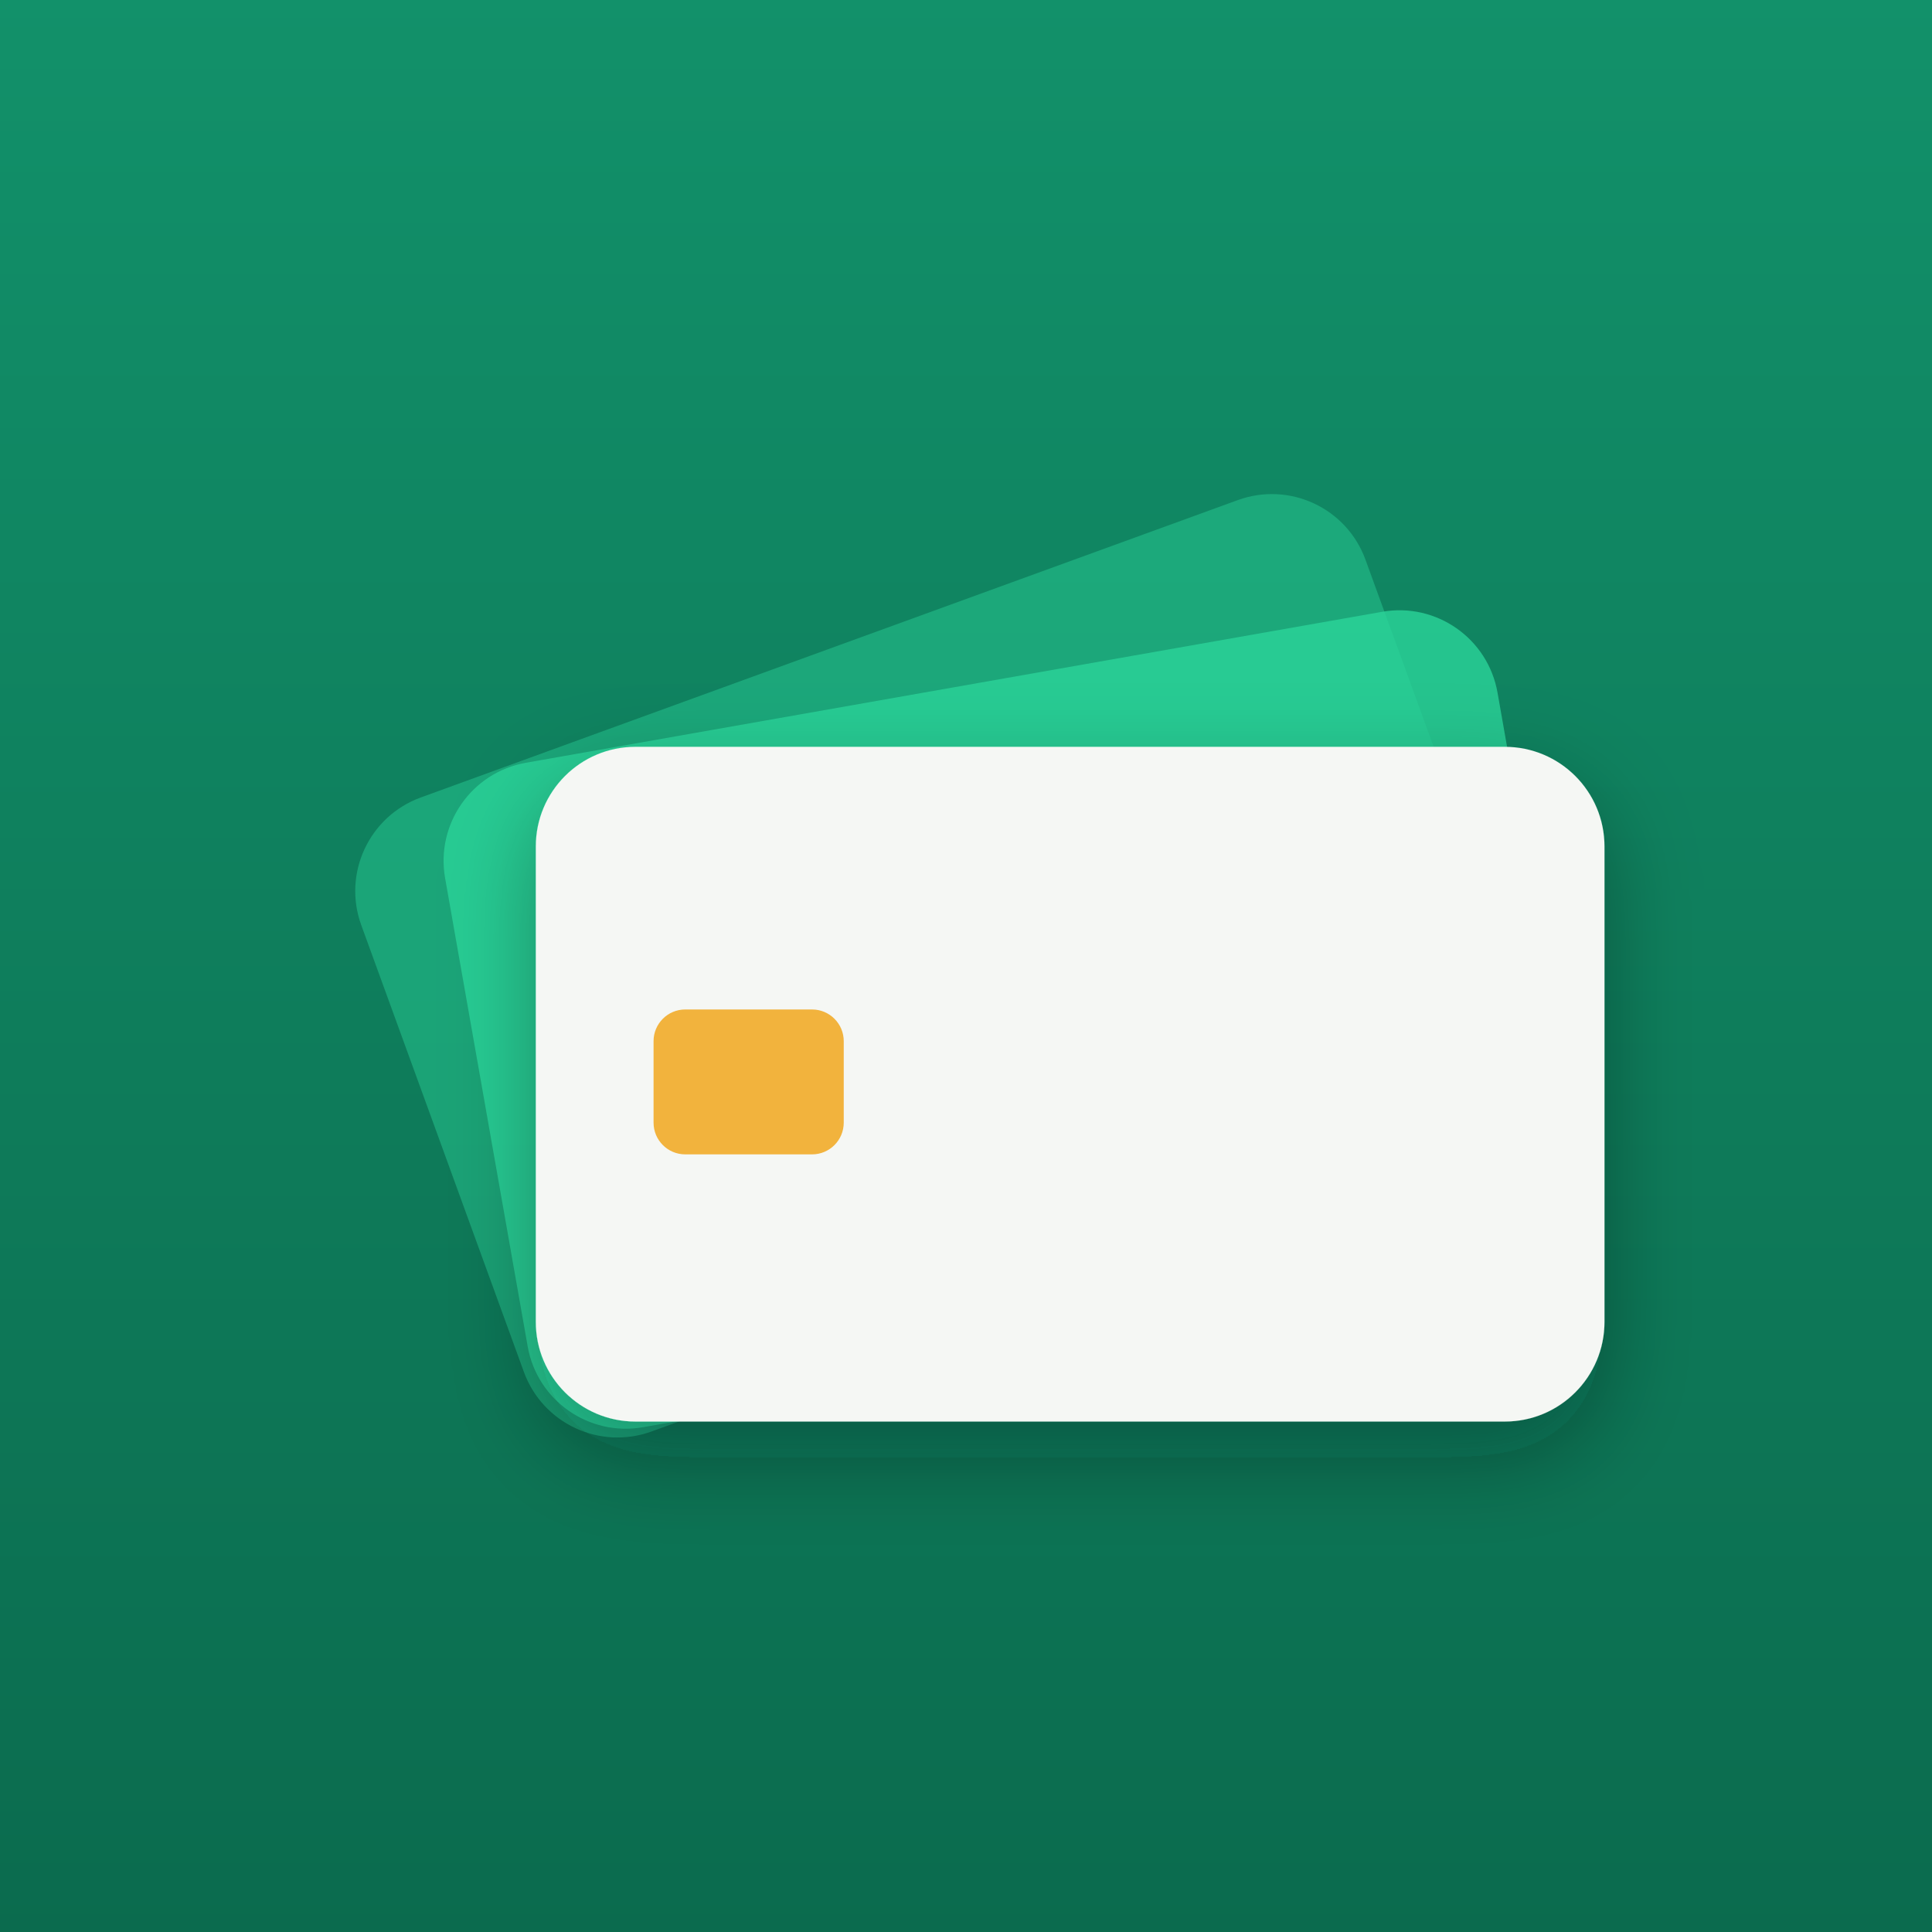
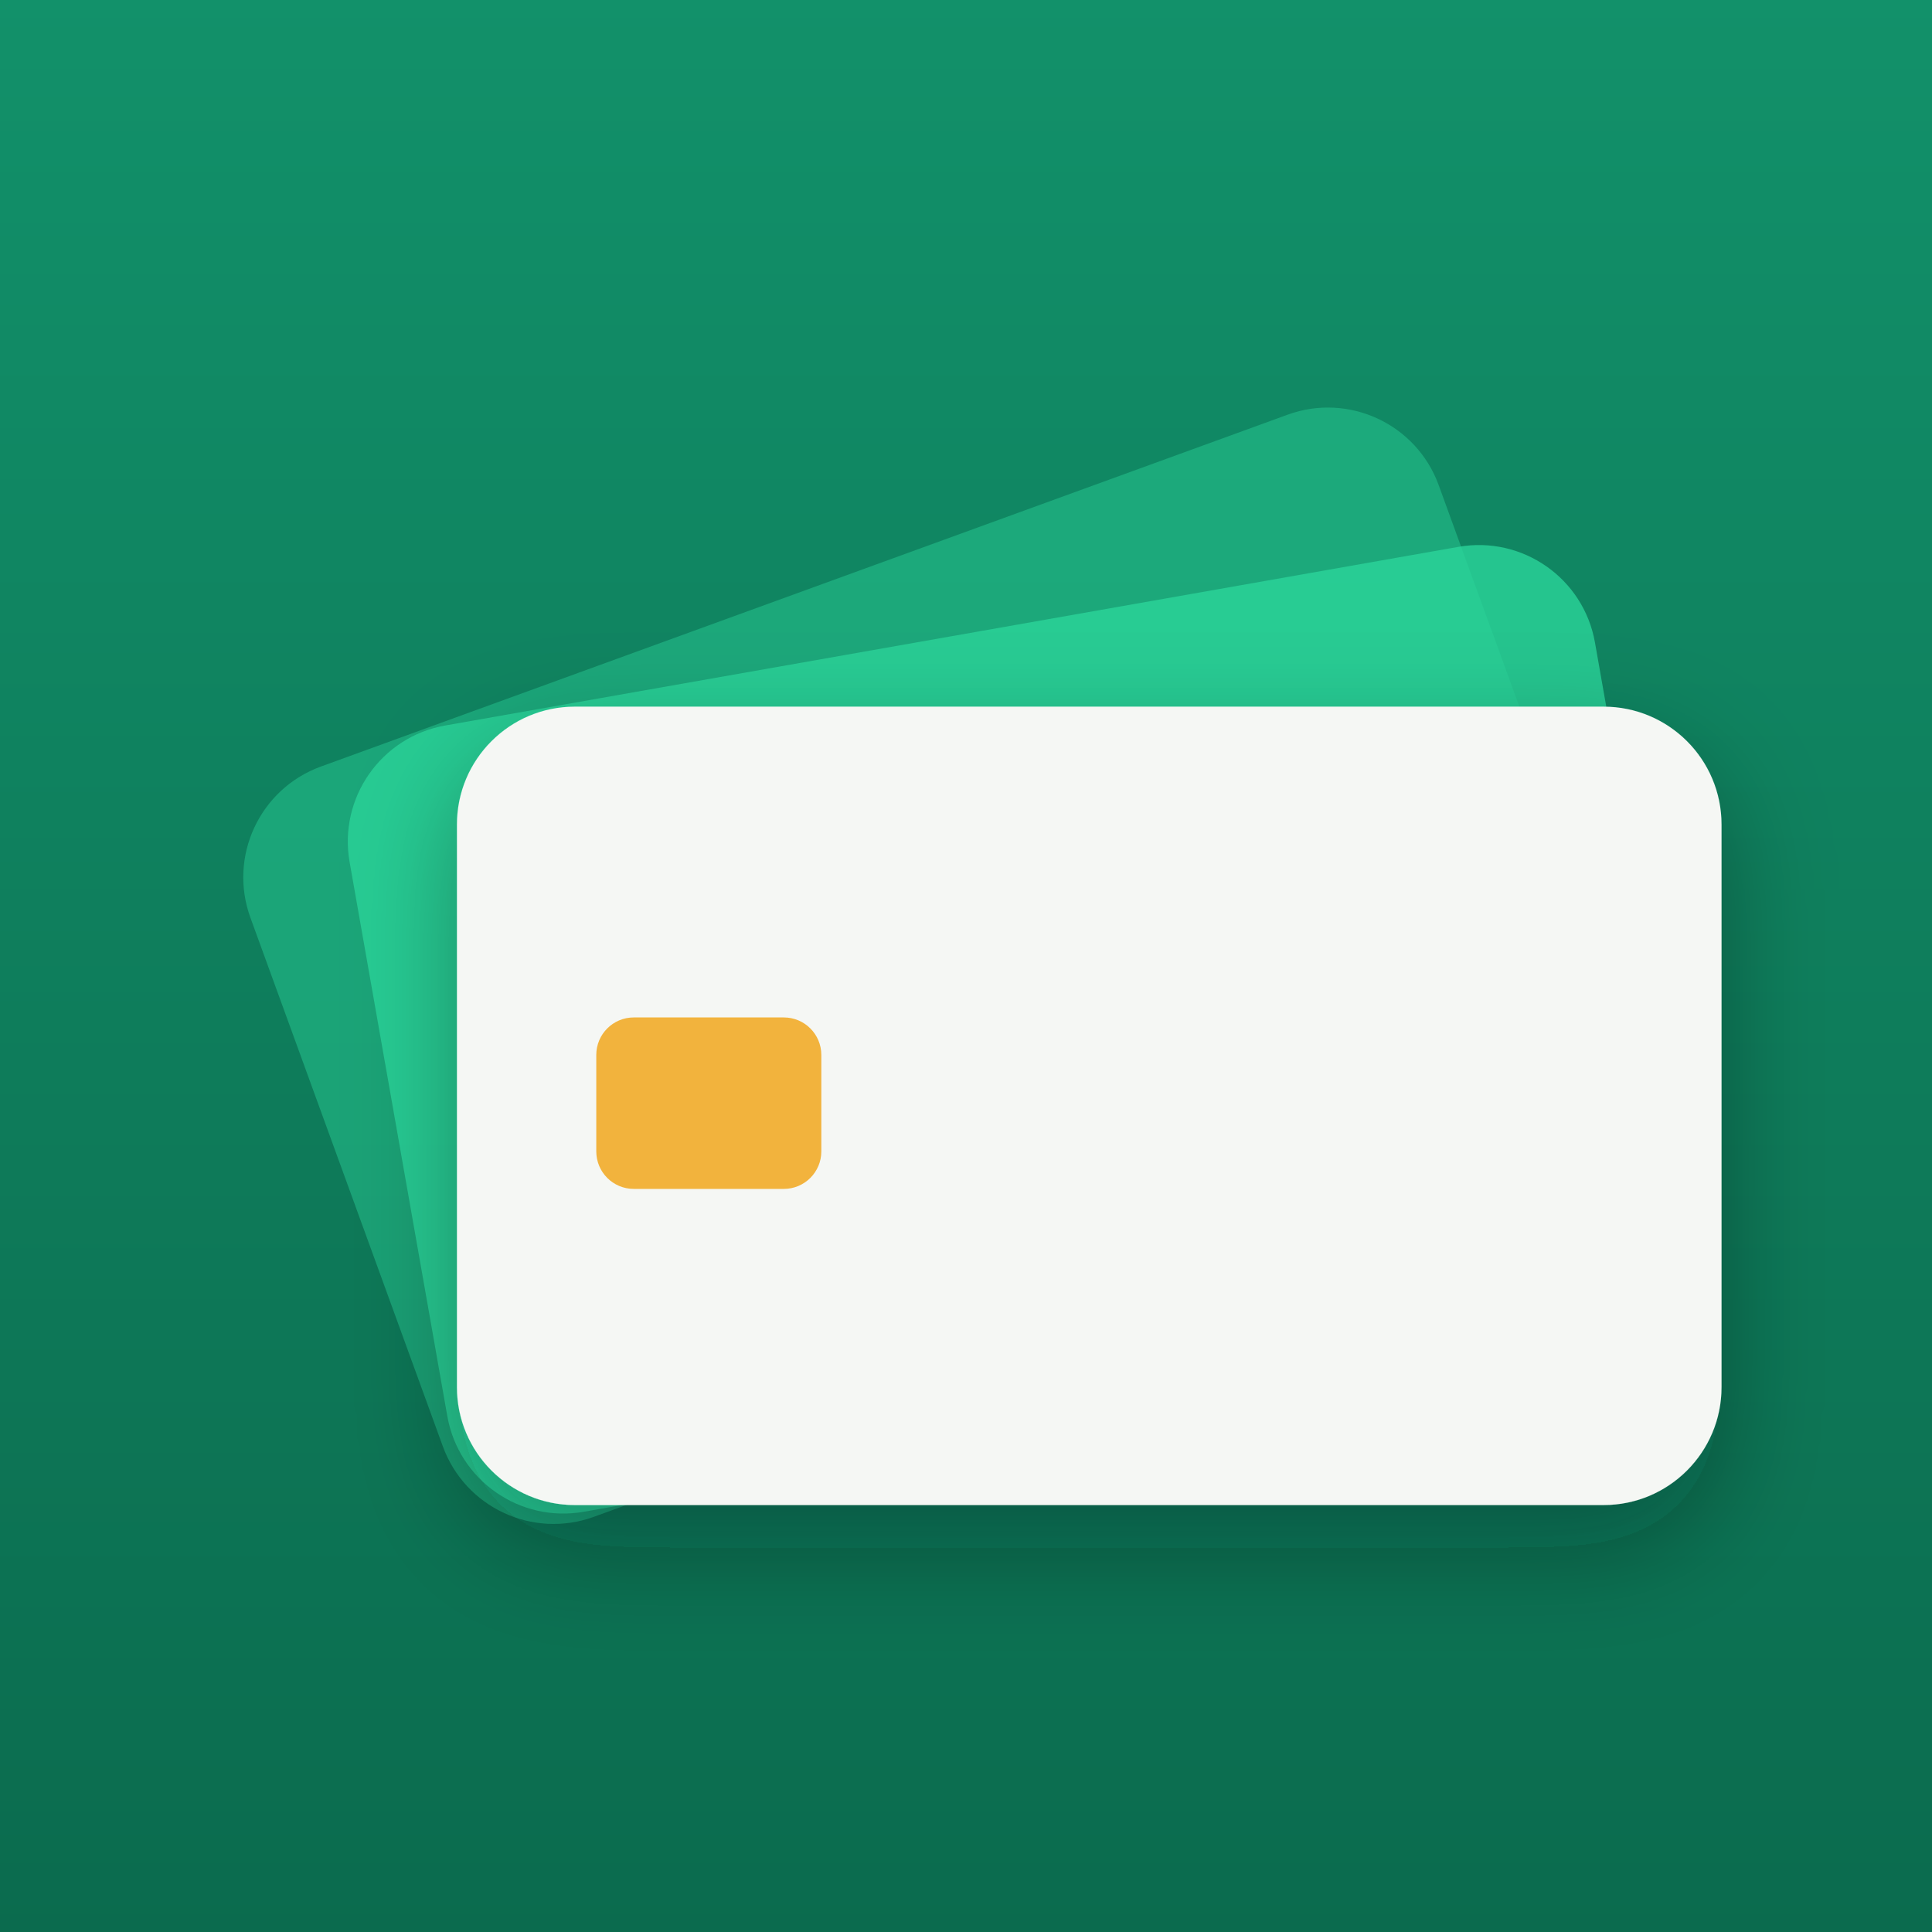
<svg xmlns="http://www.w3.org/2000/svg" viewBox="0 0 512 512" width="512" height="512">
  <defs>
    <linearGradient id="fondo" x1="0" y1="0" x2="0" y2="1">
      <stop offset="0" stop-color="#12916A" />
      <stop offset="1" stop-color="#0B6B4E" />
    </linearGradient>
    <filter id="sombra" x="-30%" y="-30%" width="160%" height="170%">
      <feDropShadow dx="0" dy="8" stdDeviation="10" flood-color="#0D1B16" flood-opacity="0.32" />
    </filter>
  </defs>
  <rect width="512" height="512" fill="url(#fondo)" />
-   <g transform="translate(256 256) scale(1.2) translate(-233.0 -260.4)">
+   <g transform="translate(256 256) scale(1.42) translate(-233.0 -260.4)">
    <rect x="138" y="212" width="236" height="149" rx="22" fill="#2BD49A" fill-opacity="0.45" transform="rotate(-20 168 352)" />
    <rect x="138" y="212" width="236" height="149" rx="22" fill="#2BD49A" fill-opacity="0.8" transform="rotate(-10 168 352)" />
    <g filter="url(#sombra)">
      <rect x="138" y="212" width="236" height="149" rx="22" fill="#F5F7F4" />
      <rect x="164" y="270" width="42" height="32" rx="7" fill="#F2B33D" />
    </g>
  </g>
</svg>
